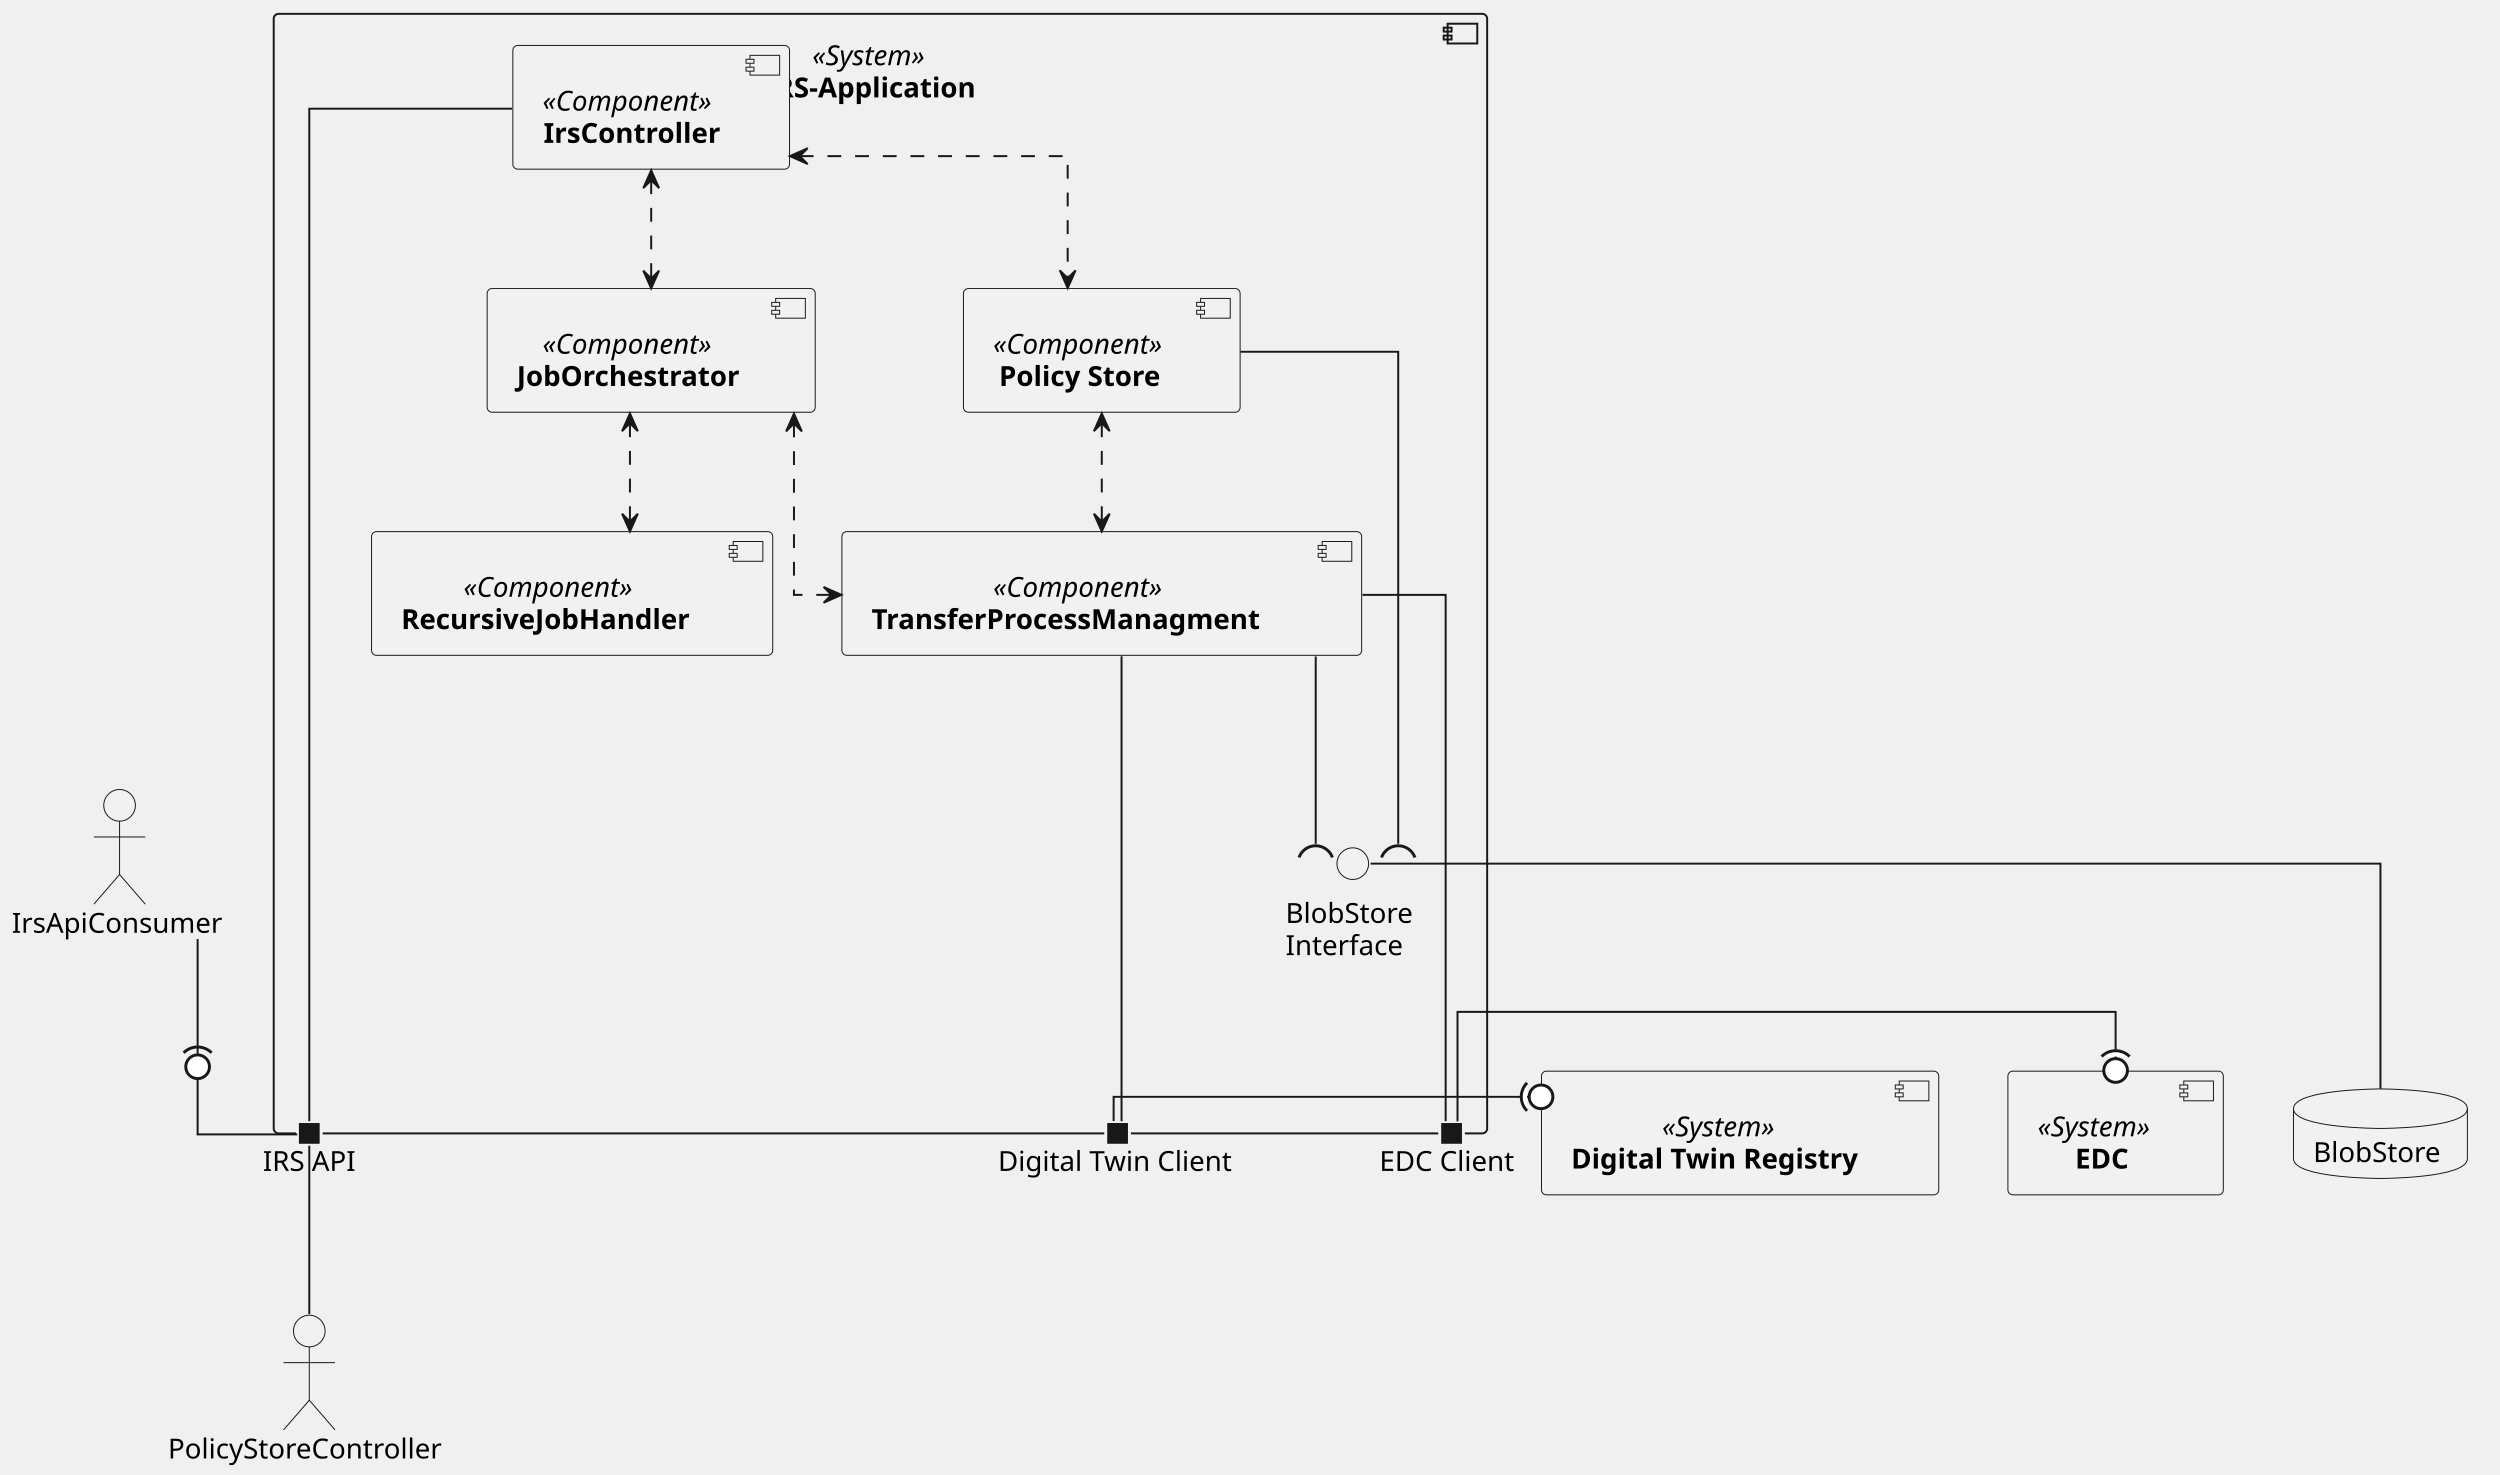
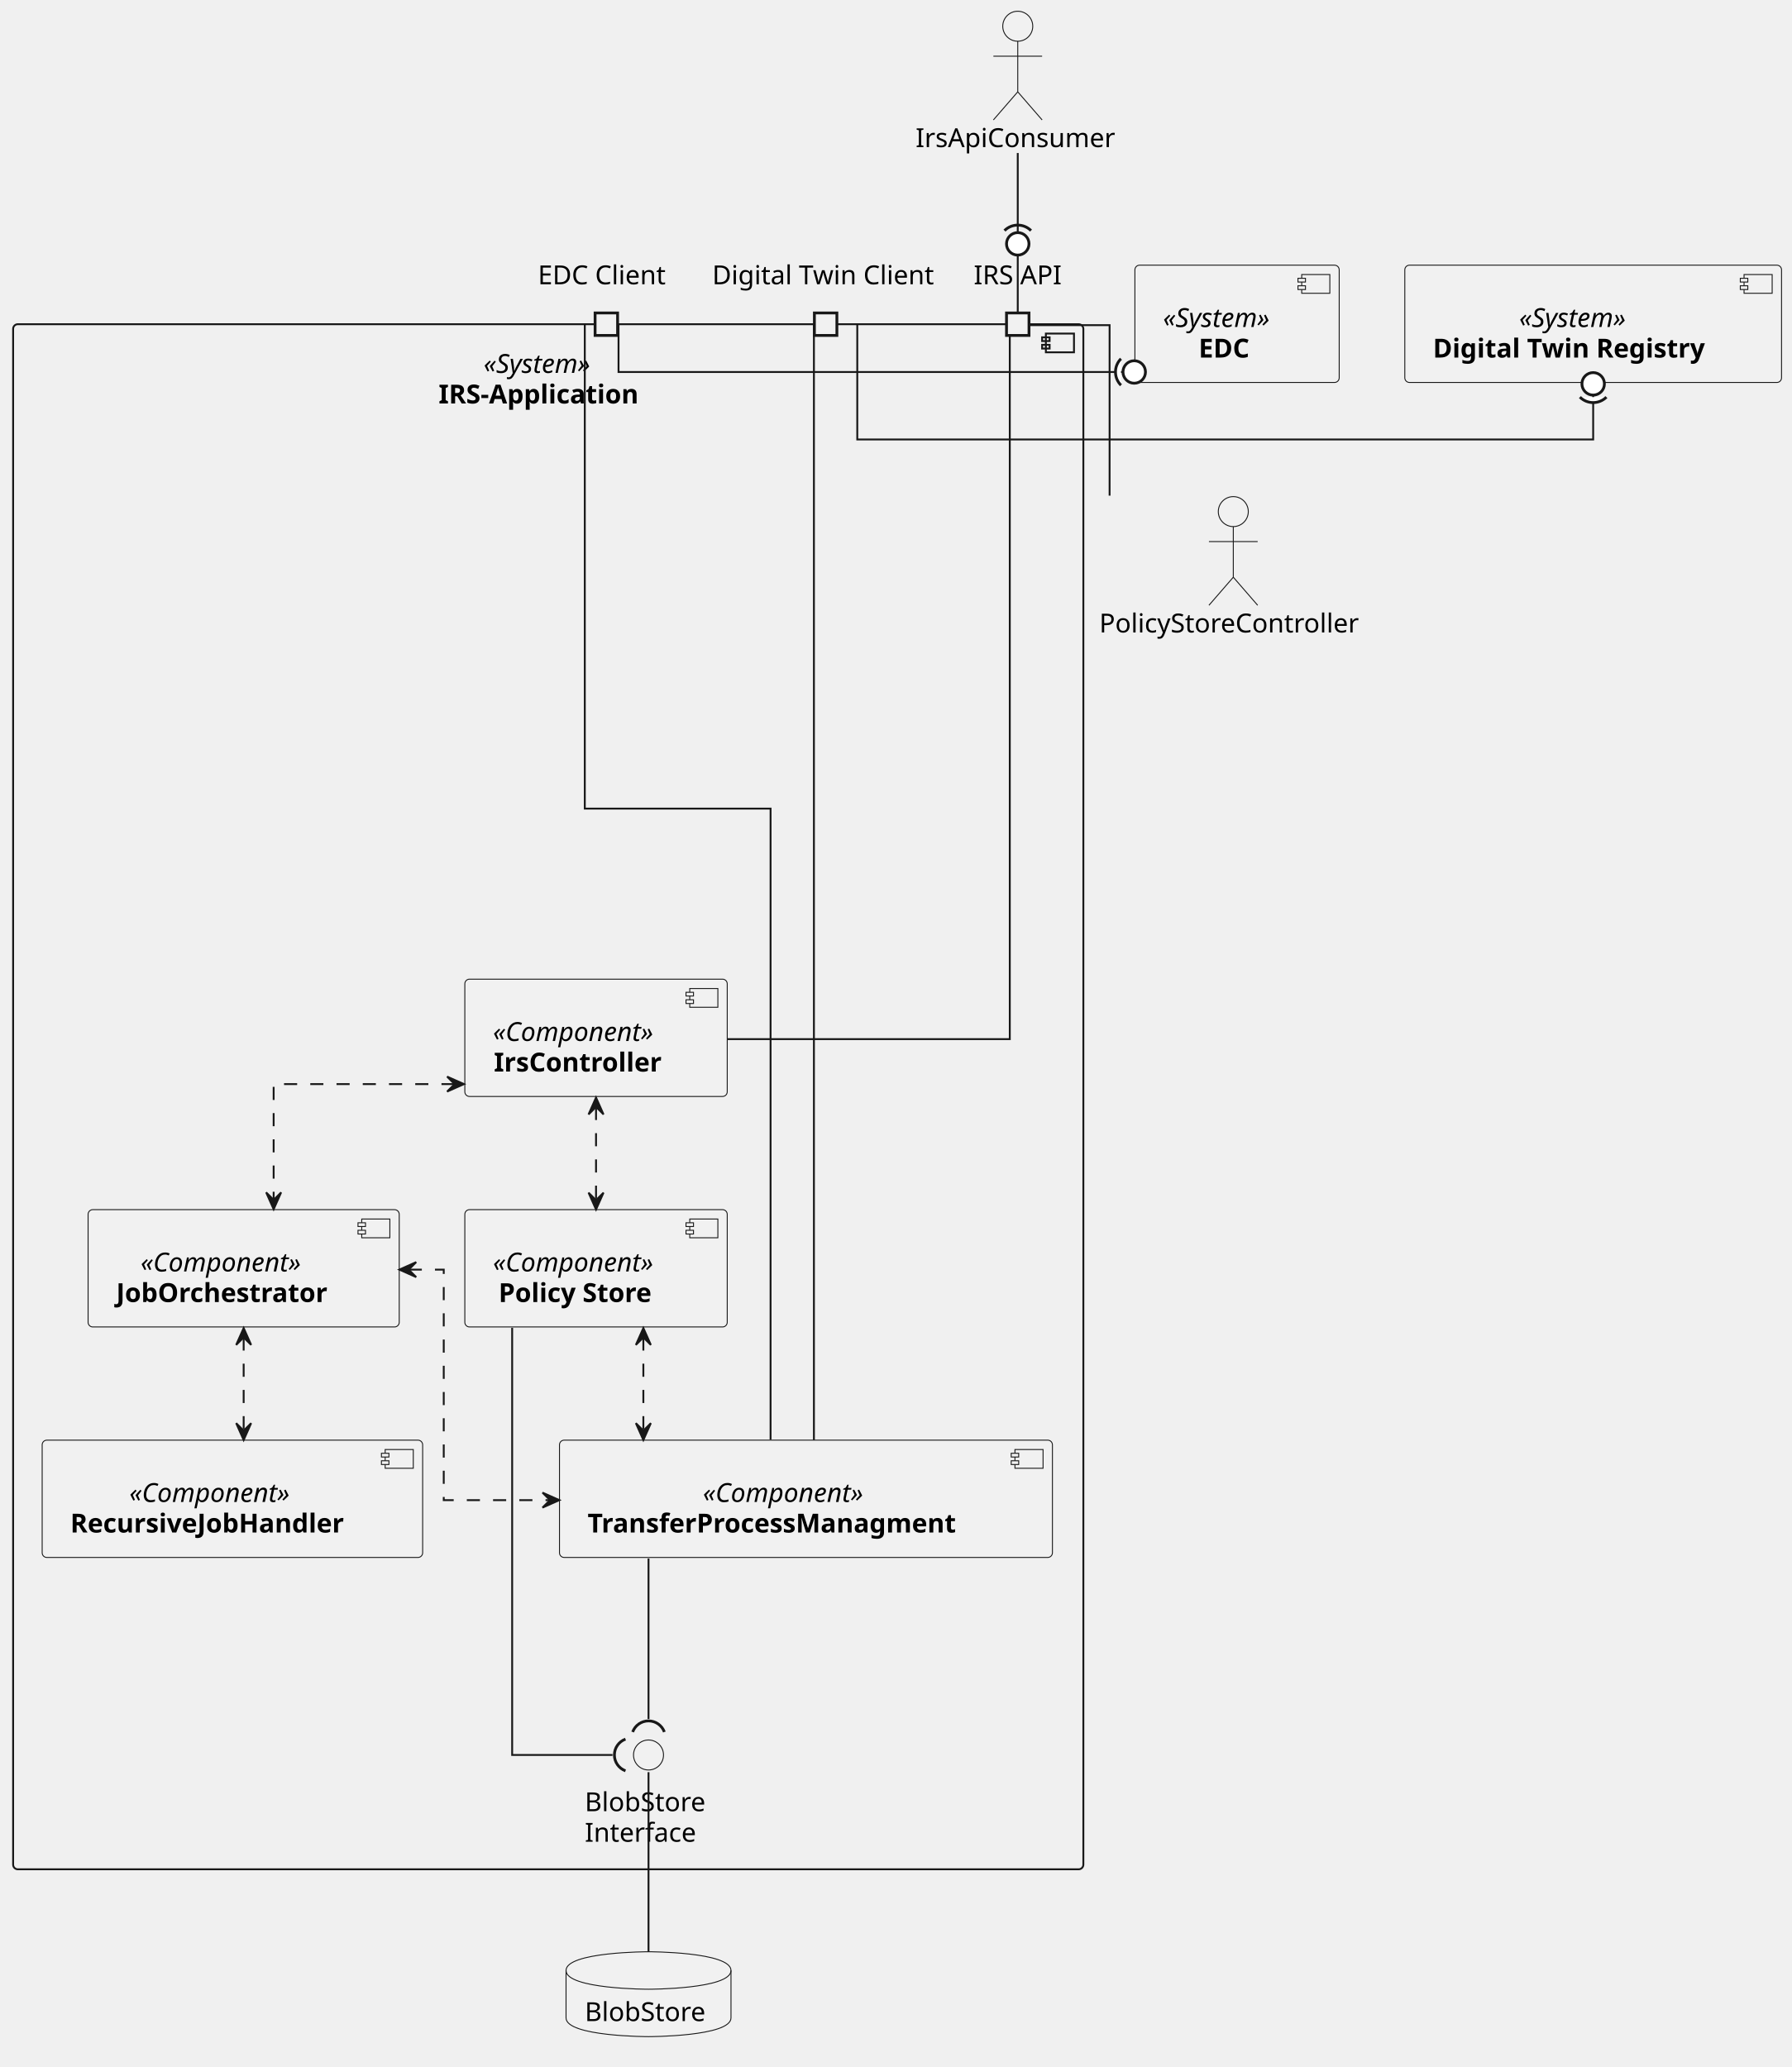
- <svg xmlns="http://www.w3.org/2000/svg" contentStyleType="text/css" height="746px" preserveAspectRatio="none" style="width:1265px;height:746px;background:#FFFFFF;" version="1.1" viewBox="0 0 1265 746" width="1265px" zoomAndPan="magnify">
+ <svg xmlns="http://www.w3.org/2000/svg" contentStyleType="text/css" height="1103px" preserveAspectRatio="none" style="width:956px;height:1103px;background:#FFFFFF;" version="1.1" viewBox="0 0 956 1103" width="956px" zoomAndPan="magnify">
  <defs />
  <g>
    <g id="cluster_IRS">
-       <rect height="566.5" rx="2.5" ry="2.5" style="stroke:#181818;stroke-width:1.0;fill:none;" width="614" x="138.5" y="7" />
-       <rect height="10" style="stroke:#181818;stroke-width:1.0;fill:none;" width="15" x="732.5" y="12" />
-       <rect height="2" style="stroke:#181818;stroke-width:1.0;fill:none;" width="4" x="730.5" y="14" />
-       <rect height="2" style="stroke:#181818;stroke-width:1.0;fill:none;" width="4" x="730.5" y="18" />
-       <text fill="#000000" font-family="&quot;Architects daughter&quot;" font-size="14" font-style="italic" lengthAdjust="spacing" textLength="69" x="411" y="32.995">«System»</text>
-       <text fill="#000000" font-family="&quot;Architects daughter&quot;" font-size="14" font-weight="bold" lengthAdjust="spacing" textLength="117" x="387" y="49.292">IRS-Application</text>
+       <rect fill="none" height="824.5" rx="2.5" ry="2.5" style="stroke:#181818;stroke-width:1.0;" width="571" x="7" y="173" />
+       <rect fill="none" height="10" style="stroke:#181818;stroke-width:1.0;" width="15" x="558" y="178" />
+       <rect fill="none" height="2" style="stroke:#181818;stroke-width:1.0;" width="4" x="556" y="180" />
+       <rect fill="none" height="2" style="stroke:#181818;stroke-width:1.0;" width="4" x="556" y="184" />
+       <text fill="#000000" font-family="Architects daughter" font-size="14" font-style="italic" lengthAdjust="spacing" textLength="69" x="258" y="198.995">«System»</text>
+       <text fill="#000000" font-family="Architects daughter" font-size="14" font-weight="bold" lengthAdjust="spacing" textLength="117" x="234" y="215.292">IRS-Application</text>
    </g>
    <g id="elem_RecursiveJobHandler">
-       <rect fill="#F1F1F1" height="62.594" rx="2.5" ry="2.5" style="stroke:#181818;stroke-width:0.5;" width="203" x="188" y="269" />
-       <rect fill="#F1F1F1" height="10" style="stroke:#181818;stroke-width:0.5;" width="15" x="371" y="274" />
-       <rect fill="#F1F1F1" height="2" style="stroke:#181818;stroke-width:0.5;" width="4" x="369" y="276" />
-       <rect fill="#F1F1F1" height="2" style="stroke:#181818;stroke-width:0.5;" width="4" x="369" y="280" />
-       <text fill="#000000" font-family="&quot;Architects daughter&quot;" font-size="14" font-style="italic" lengthAdjust="spacing" textLength="100" x="234.5" y="301.995">«Component»</text>
-       <text fill="#000000" font-family="&quot;Architects daughter&quot;" font-size="14" font-weight="bold" lengthAdjust="spacing" textLength="163" x="203" y="318.292">RecursiveJobHandler</text>
+       <rect fill="#F1F1F1" height="62.594" rx="2.5" ry="2.5" style="stroke:#181818;stroke-width:0.5;" width="203" x="22.5" y="768.5" />
+       <rect fill="#F1F1F1" height="10" style="stroke:#181818;stroke-width:0.5;" width="15" x="205.5" y="773.5" />
+       <rect fill="#F1F1F1" height="2" style="stroke:#181818;stroke-width:0.5;" width="4" x="203.5" y="775.5" />
+       <rect fill="#F1F1F1" height="2" style="stroke:#181818;stroke-width:0.5;" width="4" x="203.5" y="779.5" />
+       <text fill="#000000" font-family="Architects daughter" font-size="14" font-style="italic" lengthAdjust="spacing" textLength="100" x="69" y="801.495">«Component»</text>
+       <text fill="#000000" font-family="Architects daughter" font-size="14" font-weight="bold" lengthAdjust="spacing" textLength="163" x="37.5" y="817.792">RecursiveJobHandler</text>
    </g>
    <g id="elem_IrsController">
-       <rect fill="#F1F1F1" height="62.594" rx="2.5" ry="2.5" style="stroke:#181818;stroke-width:0.5;" width="140" x="259.5" y="23" />
-       <rect fill="#F1F1F1" height="10" style="stroke:#181818;stroke-width:0.5;" width="15" x="379.5" y="28" />
-       <rect fill="#F1F1F1" height="2" style="stroke:#181818;stroke-width:0.5;" width="4" x="377.5" y="30" />
-       <rect fill="#F1F1F1" height="2" style="stroke:#181818;stroke-width:0.5;" width="4" x="377.5" y="34" />
-       <text fill="#000000" font-family="&quot;Architects daughter&quot;" font-size="14" font-style="italic" lengthAdjust="spacing" textLength="100" x="274.5" y="55.995">«Component»</text>
-       <text fill="#000000" font-family="&quot;Architects daughter&quot;" font-size="14" font-weight="bold" lengthAdjust="spacing" textLength="99" x="275" y="72.292">IrsController</text>
+       <rect fill="#F1F1F1" height="62.594" rx="2.5" ry="2.5" style="stroke:#181818;stroke-width:0.5;" width="140" x="248" y="522.5" />
+       <rect fill="#F1F1F1" height="10" style="stroke:#181818;stroke-width:0.5;" width="15" x="368" y="527.5" />
+       <rect fill="#F1F1F1" height="2" style="stroke:#181818;stroke-width:0.5;" width="4" x="366" y="529.5" />
+       <rect fill="#F1F1F1" height="2" style="stroke:#181818;stroke-width:0.5;" width="4" x="366" y="533.5" />
+       <text fill="#000000" font-family="Architects daughter" font-size="14" font-style="italic" lengthAdjust="spacing" textLength="100" x="263" y="555.495">«Component»</text>
+       <text fill="#000000" font-family="Architects daughter" font-size="14" font-weight="bold" lengthAdjust="spacing" textLength="99" x="263.5" y="571.792">IrsController</text>
    </g>
    <g id="elem_JobOrchestrator">
-       <rect fill="#F1F1F1" height="62.594" rx="2.5" ry="2.5" style="stroke:#181818;stroke-width:0.5;" width="166" x="246.5" y="146" />
-       <rect fill="#F1F1F1" height="10" style="stroke:#181818;stroke-width:0.5;" width="15" x="392.5" y="151" />
-       <rect fill="#F1F1F1" height="2" style="stroke:#181818;stroke-width:0.5;" width="4" x="390.5" y="153" />
-       <rect fill="#F1F1F1" height="2" style="stroke:#181818;stroke-width:0.5;" width="4" x="390.5" y="157" />
-       <text fill="#000000" font-family="&quot;Architects daughter&quot;" font-size="14" font-style="italic" lengthAdjust="spacing" textLength="100" x="274.5" y="178.995">«Component»</text>
-       <text fill="#000000" font-family="&quot;Architects daughter&quot;" font-size="14" font-weight="bold" lengthAdjust="spacing" textLength="126" x="261.5" y="195.292">JobOrchestrator</text>
+       <rect fill="#F1F1F1" height="62.594" rx="2.5" ry="2.5" style="stroke:#181818;stroke-width:0.5;" width="166" x="47" y="645.5" />
+       <rect fill="#F1F1F1" height="10" style="stroke:#181818;stroke-width:0.5;" width="15" x="193" y="650.5" />
+       <rect fill="#F1F1F1" height="2" style="stroke:#181818;stroke-width:0.5;" width="4" x="191" y="652.5" />
+       <rect fill="#F1F1F1" height="2" style="stroke:#181818;stroke-width:0.5;" width="4" x="191" y="656.5" />
+       <text fill="#000000" font-family="Architects daughter" font-size="14" font-style="italic" lengthAdjust="spacing" textLength="100" x="75" y="678.495">«Component»</text>
+       <text fill="#000000" font-family="Architects daughter" font-size="14" font-weight="bold" lengthAdjust="spacing" textLength="126" x="62" y="694.792">JobOrchestrator</text>
    </g>
    <g id="elem_TransferProcessManagement">
-       <rect fill="#F1F1F1" height="62.594" rx="2.5" ry="2.5" style="stroke:#181818;stroke-width:0.5;" width="263" x="426" y="269" />
-       <rect fill="#F1F1F1" height="10" style="stroke:#181818;stroke-width:0.5;" width="15" x="669" y="274" />
-       <rect fill="#F1F1F1" height="2" style="stroke:#181818;stroke-width:0.5;" width="4" x="667" y="276" />
-       <rect fill="#F1F1F1" height="2" style="stroke:#181818;stroke-width:0.5;" width="4" x="667" y="280" />
-       <text fill="#000000" font-family="&quot;Architects daughter&quot;" font-size="14" font-style="italic" lengthAdjust="spacing" textLength="100" x="502.5" y="301.995">«Component»</text>
-       <text fill="#000000" font-family="&quot;Architects daughter&quot;" font-size="14" font-weight="bold" lengthAdjust="spacing" textLength="223" x="441" y="318.292">TransferProcessManagment</text>
+       <rect fill="#F1F1F1" height="62.594" rx="2.5" ry="2.5" style="stroke:#181818;stroke-width:0.5;" width="263" x="298.5" y="768.5" />
+       <rect fill="#F1F1F1" height="10" style="stroke:#181818;stroke-width:0.5;" width="15" x="541.5" y="773.5" />
+       <rect fill="#F1F1F1" height="2" style="stroke:#181818;stroke-width:0.5;" width="4" x="539.5" y="775.5" />
+       <rect fill="#F1F1F1" height="2" style="stroke:#181818;stroke-width:0.5;" width="4" x="539.5" y="779.5" />
+       <text fill="#000000" font-family="Architects daughter" font-size="14" font-style="italic" lengthAdjust="spacing" textLength="100" x="375" y="801.495">«Component»</text>
+       <text fill="#000000" font-family="Architects daughter" font-size="14" font-weight="bold" lengthAdjust="spacing" textLength="223" x="313.5" y="817.792">TransferProcessManagment</text>
    </g>
    <g id="elem_PolicyStore">
-       <rect fill="#F1F1F1" height="62.594" rx="2.5" ry="2.5" style="stroke:#181818;stroke-width:0.5;" width="140" x="487.5" y="146" />
-       <rect fill="#F1F1F1" height="10" style="stroke:#181818;stroke-width:0.5;" width="15" x="607.5" y="151" />
-       <rect fill="#F1F1F1" height="2" style="stroke:#181818;stroke-width:0.5;" width="4" x="605.5" y="153" />
-       <rect fill="#F1F1F1" height="2" style="stroke:#181818;stroke-width:0.5;" width="4" x="605.5" y="157" />
-       <text fill="#000000" font-family="&quot;Architects daughter&quot;" font-size="14" font-style="italic" lengthAdjust="spacing" textLength="100" x="502.5" y="178.995">«Component»</text>
-       <text fill="#000000" font-family="&quot;Architects daughter&quot;" font-size="14" font-weight="bold" lengthAdjust="spacing" textLength="94" x="505.5" y="195.292">Policy Store</text>
+       <rect fill="#F1F1F1" height="62.594" rx="2.5" ry="2.5" style="stroke:#181818;stroke-width:0.5;" width="140" x="248" y="645.5" />
+       <rect fill="#F1F1F1" height="10" style="stroke:#181818;stroke-width:0.5;" width="15" x="368" y="650.5" />
+       <rect fill="#F1F1F1" height="2" style="stroke:#181818;stroke-width:0.5;" width="4" x="366" y="652.5" />
+       <rect fill="#F1F1F1" height="2" style="stroke:#181818;stroke-width:0.5;" width="4" x="366" y="656.5" />
+       <text fill="#000000" font-family="Architects daughter" font-size="14" font-style="italic" lengthAdjust="spacing" textLength="100" x="263" y="678.495">«Component»</text>
+       <text fill="#000000" font-family="Architects daughter" font-size="14" font-weight="bold" lengthAdjust="spacing" textLength="94" x="266" y="694.792">Policy Store</text>
    </g>
-     <text fill="#000000" font-family="Architects daughter" font-size="14" lengthAdjust="spacing" textLength="47" x="133" y="592.495">IRS API</text>
-     <rect fill="#181818" height="12" style="stroke:#F1F1F1;stroke-width:1.5;" width="12" x="150.5" y="567.5" />
-     <text fill="#000000" font-family="Architects daughter" font-size="14" lengthAdjust="spacing" textLength="121" x="505" y="592.495">Digital Twin Client</text>
-     <rect fill="#181818" height="12" style="stroke:#F1F1F1;stroke-width:1.5;" width="12" x="559.5" y="567.5" />
-     <text fill="#000000" font-family="Architects daughter" font-size="14" lengthAdjust="spacing" textLength="73" x="698" y="592.495">EDC Client</text>
-     <rect fill="#181818" height="12" style="stroke:#F1F1F1;stroke-width:1.5;" width="12" x="728.5" y="567.5" />
+     <text fill="#000000" font-family="Architects daughter" font-size="14" lengthAdjust="spacing" textLength="47" x="519.5" y="151.698">IRS API</text>
+     <rect fill="#F1F1F1" height="12" style="stroke:#181818;stroke-width:1.5;" width="12" x="537" y="167" />
+     <text fill="#000000" font-family="Architects daughter" font-size="14" lengthAdjust="spacing" textLength="121" x="380" y="151.698">Digital Twin Client</text>
+     <rect fill="#F1F1F1" height="12" style="stroke:#181818;stroke-width:1.5;" width="12" x="434.5" y="167" />
+     <text fill="#000000" font-family="Architects daughter" font-size="14" lengthAdjust="spacing" textLength="73" x="287" y="151.698">EDC Client</text>
+     <rect fill="#F1F1F1" height="12" style="stroke:#181818;stroke-width:1.5;" width="12" x="317.5" y="167" />
    <g id="elem_StoreInterface">
-       <ellipse cx="684.5" cy="437" fill="#F1F1F1" rx="8" ry="8" style="stroke:#181818;stroke-width:0.5;" />
-       <text fill="#000000" font-family="&quot;Architects daughter&quot;" font-size="14" lengthAdjust="spacing" textLength="68" x="650.5" y="466.995">BlobStore</text>
-       <text fill="#000000" font-family="&quot;Architects daughter&quot;" font-size="14" lengthAdjust="spacing" textLength="60" x="650.5" y="483.292">Interface</text>
+       <ellipse cx="346" cy="936.5" fill="#F1F1F1" rx="8" ry="8" style="stroke:#181818;stroke-width:0.5;" />
+       <text fill="#000000" font-family="Architects daughter" font-size="14" lengthAdjust="spacing" textLength="68" x="312" y="966.495">BlobStore</text>
+       <text fill="#000000" font-family="Architects daughter" font-size="14" lengthAdjust="spacing" textLength="60" x="312" y="982.792">Interface</text>
    </g>
    <g id="elem_DTR">
-       <rect fill="#F1F1F1" height="62.594" rx="2.5" ry="2.5" style="stroke:#181818;stroke-width:0.5;" width="201" x="780" y="542" />
-       <rect fill="#F1F1F1" height="10" style="stroke:#181818;stroke-width:0.5;" width="15" x="961" y="547" />
-       <rect fill="#F1F1F1" height="2" style="stroke:#181818;stroke-width:0.5;" width="4" x="959" y="549" />
-       <rect fill="#F1F1F1" height="2" style="stroke:#181818;stroke-width:0.5;" width="4" x="959" y="553" />
-       <text fill="#000000" font-family="&quot;Architects daughter&quot;" font-size="14" font-style="italic" lengthAdjust="spacing" textLength="69" x="841" y="574.995">«System»</text>
-       <text fill="#000000" font-family="&quot;Architects daughter&quot;" font-size="14" font-weight="bold" lengthAdjust="spacing" textLength="161" x="795" y="591.292">Digital Twin Registry</text>
+       <rect fill="#F1F1F1" height="62.594" rx="2.5" ry="2.5" style="stroke:#181818;stroke-width:0.5;" width="201" x="749.5" y="141.5" />
+       <rect fill="#F1F1F1" height="10" style="stroke:#181818;stroke-width:0.5;" width="15" x="930.5" y="146.5" />
+       <rect fill="#F1F1F1" height="2" style="stroke:#181818;stroke-width:0.5;" width="4" x="928.5" y="148.5" />
+       <rect fill="#F1F1F1" height="2" style="stroke:#181818;stroke-width:0.5;" width="4" x="928.5" y="152.5" />
+       <text fill="#000000" font-family="Architects daughter" font-size="14" font-style="italic" lengthAdjust="spacing" textLength="69" x="810.5" y="174.495">«System»</text>
+       <text fill="#000000" font-family="Architects daughter" font-size="14" font-weight="bold" lengthAdjust="spacing" textLength="161" x="764.5" y="190.792">Digital Twin Registry</text>
    </g>
    <g id="elem_EDC">
-       <rect fill="#F1F1F1" height="62.594" rx="2.5" ry="2.5" style="stroke:#181818;stroke-width:0.5;" width="109" x="1016" y="542" />
-       <rect fill="#F1F1F1" height="10" style="stroke:#181818;stroke-width:0.5;" width="15" x="1105" y="547" />
-       <rect fill="#F1F1F1" height="2" style="stroke:#181818;stroke-width:0.5;" width="4" x="1103" y="549" />
-       <rect fill="#F1F1F1" height="2" style="stroke:#181818;stroke-width:0.5;" width="4" x="1103" y="553" />
-       <text fill="#000000" font-family="&quot;Architects daughter&quot;" font-size="14" font-style="italic" lengthAdjust="spacing" textLength="69" x="1031" y="574.995">«System»</text>
-       <text fill="#000000" font-family="&quot;Architects daughter&quot;" font-size="14" font-weight="bold" lengthAdjust="spacing" textLength="31" x="1050" y="591.292">EDC</text>
+       <rect fill="#F1F1F1" height="62.594" rx="2.5" ry="2.5" style="stroke:#181818;stroke-width:0.5;" width="109" x="605.5" y="141.5" />
+       <rect fill="#F1F1F1" height="10" style="stroke:#181818;stroke-width:0.5;" width="15" x="694.5" y="146.5" />
+       <rect fill="#F1F1F1" height="2" style="stroke:#181818;stroke-width:0.5;" width="4" x="692.5" y="148.5" />
+       <rect fill="#F1F1F1" height="2" style="stroke:#181818;stroke-width:0.5;" width="4" x="692.5" y="152.5" />
+       <text fill="#000000" font-family="Architects daughter" font-size="14" font-style="italic" lengthAdjust="spacing" textLength="69" x="620.5" y="174.495">«System»</text>
+       <text fill="#000000" font-family="Architects daughter" font-size="14" font-weight="bold" lengthAdjust="spacing" textLength="31" x="639.5" y="190.792">EDC</text>
    </g>
    <g id="elem_IrsApiConsumer">
-       <ellipse cx="60.5" cy="407.5" fill="#F1F1F1" rx="8" ry="8" style="stroke:#181818;stroke-width:0.5;" />
-       <path d="M60.5,415.5 L60.5,442.5 M47.5,423.5 L73.5,423.5 M60.5,442.5 L47.5,457.5 M60.5,442.5 L73.5,457.5 " fill="none" style="stroke:#181818;stroke-width:0.5;" />
-       <text fill="#000000" font-family="&quot;Architects daughter&quot;" font-size="14" lengthAdjust="spacing" textLength="109" x="6" y="471.995">IrsApiConsumer</text>
+       <ellipse cx="543" cy="14" fill="#F1F1F1" rx="8" ry="8" style="stroke:#181818;stroke-width:0.5;" />
+       <path d="M543,22 L543,49 M530,30 L556,30 M543,49 L530,64 M543,49 L556,64 " fill="none" style="stroke:#181818;stroke-width:0.5;" />
+       <text fill="#000000" font-family="Architects daughter" font-size="14" lengthAdjust="spacing" textLength="109" x="488.5" y="78.495">IrsApiConsumer</text>
    </g>
    <g id="elem_PolicyStoreController">
-       <ellipse cx="156.5" cy="673.5" fill="#F1F1F1" rx="8" ry="8" style="stroke:#181818;stroke-width:0.5;" />
-       <path d="M156.5,681.5 L156.5,708.5 M143.5,689.5 L169.5,689.5 M156.5,708.5 L143.5,723.5 M156.5,708.5 L169.5,723.5 " fill="none" style="stroke:#181818;stroke-width:0.5;" />
-       <text fill="#000000" font-family="&quot;Architects daughter&quot;" font-size="14" lengthAdjust="spacing" textLength="143" x="85" y="737.995">PolicyStoreController</text>
+       <ellipse cx="658" cy="273" fill="#F1F1F1" rx="8" ry="8" style="stroke:#181818;stroke-width:0.5;" />
+       <path d="M658,281 L658,308 M645,289 L671,289 M658,308 L645,323 M658,308 L671,323 " fill="none" style="stroke:#181818;stroke-width:0.5;" />
+       <text fill="#000000" font-family="Architects daughter" font-size="14" lengthAdjust="spacing" textLength="143" x="586.5" y="337.495">PolicyStoreController</text>
    </g>
    <g id="elem_BlobStore">
-       <path d="M1160.5,561 C1160.5,551 1204.5,551 1204.5,551 C1204.5,551 1248.5,551 1248.5,561 L1248.5,586.297 C1248.5,596.297 1204.5,596.297 1204.5,596.297 C1204.5,596.297 1160.5,596.297 1160.5,586.297 L1160.5,561 " fill="#F1F1F1" style="stroke:#181818;stroke-width:0.5;" />
-       <path d="M1160.5,561 C1160.5,571 1204.5,571 1204.5,571 C1204.5,571 1248.5,571 1248.5,561 " fill="none" style="stroke:#181818;stroke-width:0.5;" />
-       <text fill="#000000" font-family="&quot;Architects daughter&quot;" font-size="14" lengthAdjust="spacing" textLength="68" x="1170.5" y="587.995">BlobStore</text>
+       <path d="M302,1051.5 C302,1041.5 346,1041.5 346,1041.5 C346,1041.5 390,1041.5 390,1051.5 L390,1076.797 C390,1086.797 346,1086.797 346,1086.797 C346,1086.797 302,1086.797 302,1076.797 L302,1051.5 " fill="#F1F1F1" style="stroke:#181818;stroke-width:0.5;" />
+       <path d="M302,1051.5 C302,1061.5 346,1061.5 346,1061.5 C346,1061.5 390,1061.5 390,1051.5 " fill="none" style="stroke:#181818;stroke-width:0.5;" />
+       <text fill="#000000" font-family="Architects daughter" font-size="14" lengthAdjust="spacing" textLength="68" x="312" y="1078.495">BlobStore</text>
    </g>
    <g id="link_IrsController_JobOrchestrator">
-       <path d="M329.5,91.18 C329.5,91.18 329.5,140.93 329.5,140.93 " fill="none" id="IrsController-JobOrchestrator" style="stroke:#181818;stroke-width:1.0;stroke-dasharray:7.0,7.0;" />
-       <polygon fill="#181818" points="329.5,145.93,333.5,136.93,329.5,140.93,325.5,136.93,329.5,145.93" style="stroke:#181818;stroke-width:1.0;" />
-       <polygon fill="#181818" points="329.5,86.18,325.5,95.18,329.5,91.18,333.5,95.18,329.5,86.18" style="stroke:#181818;stroke-width:1.0;" />
+       <path d="M242.54,578.5 C242.54,578.5 146,578.5 146,578.5 C146,578.5 146,640.29 146,640.29 " fill="none" id="IrsController-JobOrchestrator" style="stroke:#181818;stroke-width:1.0;stroke-dasharray:7.0,7.0;" />
+       <polygon fill="#181818" points="247.54,578.5,238.54,574.5,242.54,578.5,238.54,582.5,247.54,578.5" style="stroke:#181818;stroke-width:1.0;" />
+       <polygon fill="#181818" points="146,645.29,150,636.29,146,640.29,142,636.29,146,645.29" style="stroke:#181818;stroke-width:1.0;" />
    </g>
    <g id="link_JobOrchestrator_TransferProcessManagement">
-       <path d="M401.75,214.3 C401.75,214.3 401.75,301 401.75,301 C401.75,301 420.74,301 420.74,301 " fill="none" id="JobOrchestrator-TransferProcessManagement" style="stroke:#181818;stroke-width:1.0;stroke-dasharray:7.0,7.0;" />
-       <polygon fill="#181818" points="425.74,301,416.74,297,420.74,301,416.74,305,425.74,301" style="stroke:#181818;stroke-width:1.0;" />
-       <polygon fill="#181818" points="401.75,209.3,397.75,218.3,401.75,214.3,405.75,218.3,401.75,209.3" style="stroke:#181818;stroke-width:1.0;" />
+       <path d="M218.06,677.5 C218.06,677.5 236.75,677.5 236.75,677.5 C236.75,677.5 236.75,800.5 236.75,800.5 C236.75,800.5 293.43,800.5 293.43,800.5 " fill="none" id="JobOrchestrator-TransferProcessManagement" style="stroke:#181818;stroke-width:1.0;stroke-dasharray:7.0,7.0;" />
+       <polygon fill="#181818" points="213.06,677.5,222.06,681.5,218.06,677.5,222.06,673.5,213.06,677.5" style="stroke:#181818;stroke-width:1.0;" />
+       <polygon fill="#181818" points="298.43,800.5,289.43,796.5,293.43,800.5,289.43,804.5,298.43,800.5" style="stroke:#181818;stroke-width:1.0;" />
    </g>
    <g id="link_JobOrchestrator_RecursiveJobHandler">
-       <path d="M318.75,214.18 C318.75,214.18 318.75,263.93 318.75,263.93 " fill="none" id="JobOrchestrator-RecursiveJobHandler" style="stroke:#181818;stroke-width:1.0;stroke-dasharray:7.0,7.0;" />
-       <polygon fill="#181818" points="318.75,268.93,322.75,259.93,318.75,263.93,314.75,259.93,318.75,268.93" style="stroke:#181818;stroke-width:1.0;" />
-       <polygon fill="#181818" points="318.75,209.18,314.75,218.18,318.75,214.18,322.75,218.18,318.75,209.18" style="stroke:#181818;stroke-width:1.0;" />
+       <path d="M130,713.68 C130,713.68 130,763.43 130,763.43 " fill="none" id="JobOrchestrator-RecursiveJobHandler" style="stroke:#181818;stroke-width:1.0;stroke-dasharray:7.0,7.0;" />
+       <polygon fill="#181818" points="130,708.68,126,717.68,130,713.68,134,717.68,130,708.68" style="stroke:#181818;stroke-width:1.0;" />
+       <polygon fill="#181818" points="130,768.43,134,759.43,130,763.43,126,759.43,130,768.43" style="stroke:#181818;stroke-width:1.0;" />
    </g>
    <g id="link_TransferProcessManagement_StoreInterface">
-       <path d="M665.75,332.16 C665.75,332.16 665.75,426.95 665.75,426.95 " fill="none" id="TransferProcessManagement-to-StoreInterface" style="stroke:#181818;stroke-width:1.0;" />
-       <path d="M674.207,433.872 A9,9 0 0 0 657.293 433.872" fill="none" style="stroke:#181818;stroke-width:1.5;" />
+       <path d="M346,831.66 C346,831.66 346,917.31 346,917.31 " fill="none" id="TransferProcessManagement-to-StoreInterface" style="stroke:#181818;stroke-width:1.0;" />
+       <path d="M354.457,924.232 A9,9 0 0 0 337.543 924.232" fill="none" style="stroke:#181818;stroke-width:1.5;" />
    </g>
    <g id="link_PolicyStore_StoreInterface">
-       <path d="M627.67,178 C666.71,178 707.5,178 707.5,178 C707.5,178 707.5,426.95 707.5,426.95 " fill="none" id="PolicyStore-to-StoreInterface" style="stroke:#181818;stroke-width:1.0;" />
-       <path d="M715.957,433.872 A9,9 0 0 0 699.043 433.872" fill="none" style="stroke:#181818;stroke-width:1.5;" />
+       <path d="M273.25,708.56 C273.25,777.72 273.25,936.5 273.25,936.5 C273.25,936.5 326.79,936.5 326.79,936.5 " fill="none" id="PolicyStore-to-StoreInterface" style="stroke:#181818;stroke-width:1.0;" />
+       <path d="M333.712,928.043 A9,9 0 0 0 333.712 944.957" fill="none" style="stroke:#181818;stroke-width:1.5;" />
    </g>
    <g id="link_PolicyStore_TransferProcessManagement">
-       <path d="M557.5,214.18 C557.5,214.18 557.5,263.93 557.5,263.93 " fill="none" id="PolicyStore-TransferProcessManagement" style="stroke:#181818;stroke-width:1.0;stroke-dasharray:7.0,7.0;" />
-       <polygon fill="#181818" points="557.5,268.93,561.5,259.93,557.5,263.93,553.5,259.93,557.5,268.93" style="stroke:#181818;stroke-width:1.0;" />
-       <polygon fill="#181818" points="557.5,209.18,553.5,218.18,557.5,214.18,561.5,218.18,557.5,209.18" style="stroke:#181818;stroke-width:1.0;" />
+       <path d="M343.25,713.68 C343.25,713.68 343.25,763.43 343.25,763.43 " fill="none" id="PolicyStore-TransferProcessManagement" style="stroke:#181818;stroke-width:1.0;stroke-dasharray:7.0,7.0;" />
+       <polygon fill="#181818" points="343.25,708.68,339.25,717.68,343.25,713.68,347.25,717.68,343.25,708.68" style="stroke:#181818;stroke-width:1.0;" />
+       <polygon fill="#181818" points="343.25,768.43,347.25,759.43,343.25,763.43,339.25,759.43,343.25,768.43" style="stroke:#181818;stroke-width:1.0;" />
    </g>
    <g id="link_IrsController_PolicyStore">
-       <path d="M404.68,79 C404.68,79 540.25,79 540.25,79 C540.25,79 540.25,140.79 540.25,140.79 " fill="none" id="IrsController-PolicyStore" style="stroke:#181818;stroke-width:1.0;stroke-dasharray:7.0,7.0;" />
-       <polygon fill="#181818" points="540.25,145.79,544.25,136.79,540.25,140.79,536.25,136.79,540.25,145.79" style="stroke:#181818;stroke-width:1.0;" />
-       <polygon fill="#181818" points="399.68,79,408.68,83,404.68,79,408.68,75,399.68,79" style="stroke:#181818;stroke-width:1.0;" />
+       <path d="M318,590.68 C318,590.68 318,640.43 318,640.43 " fill="none" id="IrsController-PolicyStore" style="stroke:#181818;stroke-width:1.0;stroke-dasharray:7.0,7.0;" />
+       <polygon fill="#181818" points="318,585.68,314,594.68,318,590.68,322,594.68,318,585.68" style="stroke:#181818;stroke-width:1.0;" />
+       <polygon fill="#181818" points="318,645.43,322,636.43,318,640.43,314,636.43,318,645.43" style="stroke:#181818;stroke-width:1.0;" />
    </g>
    <g id="link_API_PORT_IrsController">
-       <path d="M156.5,567.32 C156.5,508.82 156.5,55 156.5,55 C156.5,55 211.24,55 259.13,55 " fill="none" id="API_PORT-IrsController" style="stroke:#181818;stroke-width:1.0;" />
+       <path d="M538.75,179.3 C538.75,228.91 538.75,554.5 538.75,554.5 C538.75,554.5 452.79,554.5 388.15,554.5 " fill="none" id="API_PORT-IrsController" style="stroke:#181818;stroke-width:1.0;" />
    </g>
    <g id="link_API_PORT_PolicyStoreController">
-       <path d="M156.5,579.75 C156.5,594.9 156.5,634.61 156.5,664.9 " fill="none" id="API_PORT-PolicyStoreController" style="stroke:#181818;stroke-width:1.0;" />
+       <path d="M549.01,173.5 C562.09,173.5 592,173.5 592,173.5 C592,173.5 592,226.44 592,264.49 " fill="none" id="API_PORT-PolicyStoreController" style="stroke:#181818;stroke-width:1.0;" />
    </g>
    <g id="link_IrsApiConsumer_API_PORT">
-       <path d="M100,475.16 C100,515.7 100,574 100,574 C100,574 135.88,574 150.45,574 " fill="none" id="IrsApiConsumer-API_PORT" style="stroke:#181818;stroke-width:1.0;" />
-       <path d="M107.071,532.711 A10,10 0 0 0 92.929 532.711" fill="none" style="stroke:#181818;stroke-width:1.5;" />
-       <ellipse cx="100" cy="539.783" fill="#FFFFFF" rx="6" ry="6" style="stroke:#181818;stroke-width:1.5;" />
+       <path d="M543,81.65 C543,112.09 543,152.03 543,166.99 " fill="none" id="IrsApiConsumer-API_PORT" style="stroke:#181818;stroke-width:1.0;" />
+       <path d="M550.071,123.054 A10,10 0 0 0 535.929 123.054" fill="none" style="stroke:#181818;stroke-width:1.5;" />
+       <ellipse cx="543" cy="130.125" fill="#FFFFFF" rx="6" ry="6" style="stroke:#181818;stroke-width:1.5;" />
    </g>
    <g id="link_TransferProcessManagement_AAS_PORT">
-       <path d="M567.5,332.08 C567.5,395.8 567.5,536.34 567.5,567.36 " fill="none" id="TransferProcessManagement-AAS_PORT" style="stroke:#181818;stroke-width:1.0;" />
+       <path d="M434.25,768.48 C434.25,642.33 434.25,180.3 434.25,173.09 " fill="none" id="TransferProcessManagement-AAS_PORT" style="stroke:#181818;stroke-width:1.0;" />
    </g>
    <g id="link_TransferProcessManagement_EDC_PORT">
-       <path d="M689.38,301 C713.65,301 731.5,301 731.5,301 C731.5,301 731.5,526.73 731.5,567.3 " fill="none" id="TransferProcessManagement-EDC_PORT" style="stroke:#181818;stroke-width:1.0;" />
+       <path d="M411.12,768.26 C411.12,678.88 411.12,431.5 411.12,431.5 C411.12,431.5 312,431.5 312,431.5 C312,431.5 312,177.02 312,173.05 " fill="none" id="TransferProcessManagement-EDC_PORT" style="stroke:#181818;stroke-width:1.0;" />
    </g>
    <g id="link_AAS_PORT_DTR">
-       <path d="M563.5,567.24 C563.5,561.87 563.5,555 563.5,555 C563.5,555 774.76,555 774.76,555 " fill="none" id="AAS_PORT-to-DTR" style="stroke:#181818;stroke-width:1.0;" />
-       <ellipse cx="779.76" cy="555" fill="#FFFFFF" rx="6" ry="6" style="stroke:#181818;stroke-width:1.5;" />
-       <path d="M772.689,547.929 A10,10 0 0 0 772.689 562.071" fill="#FFFFFF" style="stroke:#181818;stroke-width:1.5;" />
+       <path d="M457.38,173.04 C457.38,174.91 457.38,234.5 457.38,234.5 C457.38,234.5 850,234.5 850,234.5 C850,234.5 850,209.83 850,209.83 " fill="none" id="AAS_PORT-to-DTR" style="stroke:#181818;stroke-width:1.0;" />
+       <ellipse cx="850" cy="204.83" fill="#FFFFFF" rx="6" ry="6" style="stroke:#181818;stroke-width:1.5;" />
+       <path d="M842.929,211.901 A10,10 0 0 0 857.071 211.901" fill="#FFFFFF" style="stroke:#181818;stroke-width:1.5;" />
    </g>
    <g id="link_EDC_PORT_EDC">
-       <path d="M737.5,567.38 C737.5,551.82 737.5,512 737.5,512 C737.5,512 1070.5,512 1070.5,512 C1070.5,512 1070.5,536.67 1070.5,536.67 " fill="none" id="EDC_PORT-to-EDC" style="stroke:#181818;stroke-width:1.0;" />
-       <ellipse cx="1070.5" cy="541.67" fill="#FFFFFF" rx="6" ry="6" style="stroke:#181818;stroke-width:1.5;" />
-       <path d="M1077.571,534.599 A10,10 0 0 0 1063.429 534.599" fill="#FFFFFF" style="stroke:#181818;stroke-width:1.5;" />
+       <path d="M330,173.07 C330,174.57 330,198.5 330,198.5 C330,198.5 600.14,198.5 600.14,198.5 " fill="none" id="EDC_PORT-to-EDC" style="stroke:#181818;stroke-width:1.0;" />
+       <ellipse cx="605.14" cy="198.5" fill="#FFFFFF" rx="6" ry="6" style="stroke:#181818;stroke-width:1.5;" />
+       <path d="M598.069,191.429 A10,10 0 0 0 598.069 205.571" fill="#FFFFFF" style="stroke:#181818;stroke-width:1.5;" />
    </g>
    <g id="link_StoreInterface_BlobStore">
-       <path d="M693.53,437 C762.58,437 1204.5,437 1204.5,437 C1204.5,437 1204.5,512.19 1204.5,550.96 " fill="none" id="StoreInterface-BlobStore" style="stroke:#181818;stroke-width:1.0;" />
+       <path d="M346,945.67 C346,965.54 346,1013.06 346,1041.47 " fill="none" id="StoreInterface-BlobStore" style="stroke:#181818;stroke-width:1.0;" />
    </g>
  </g>
</svg>
